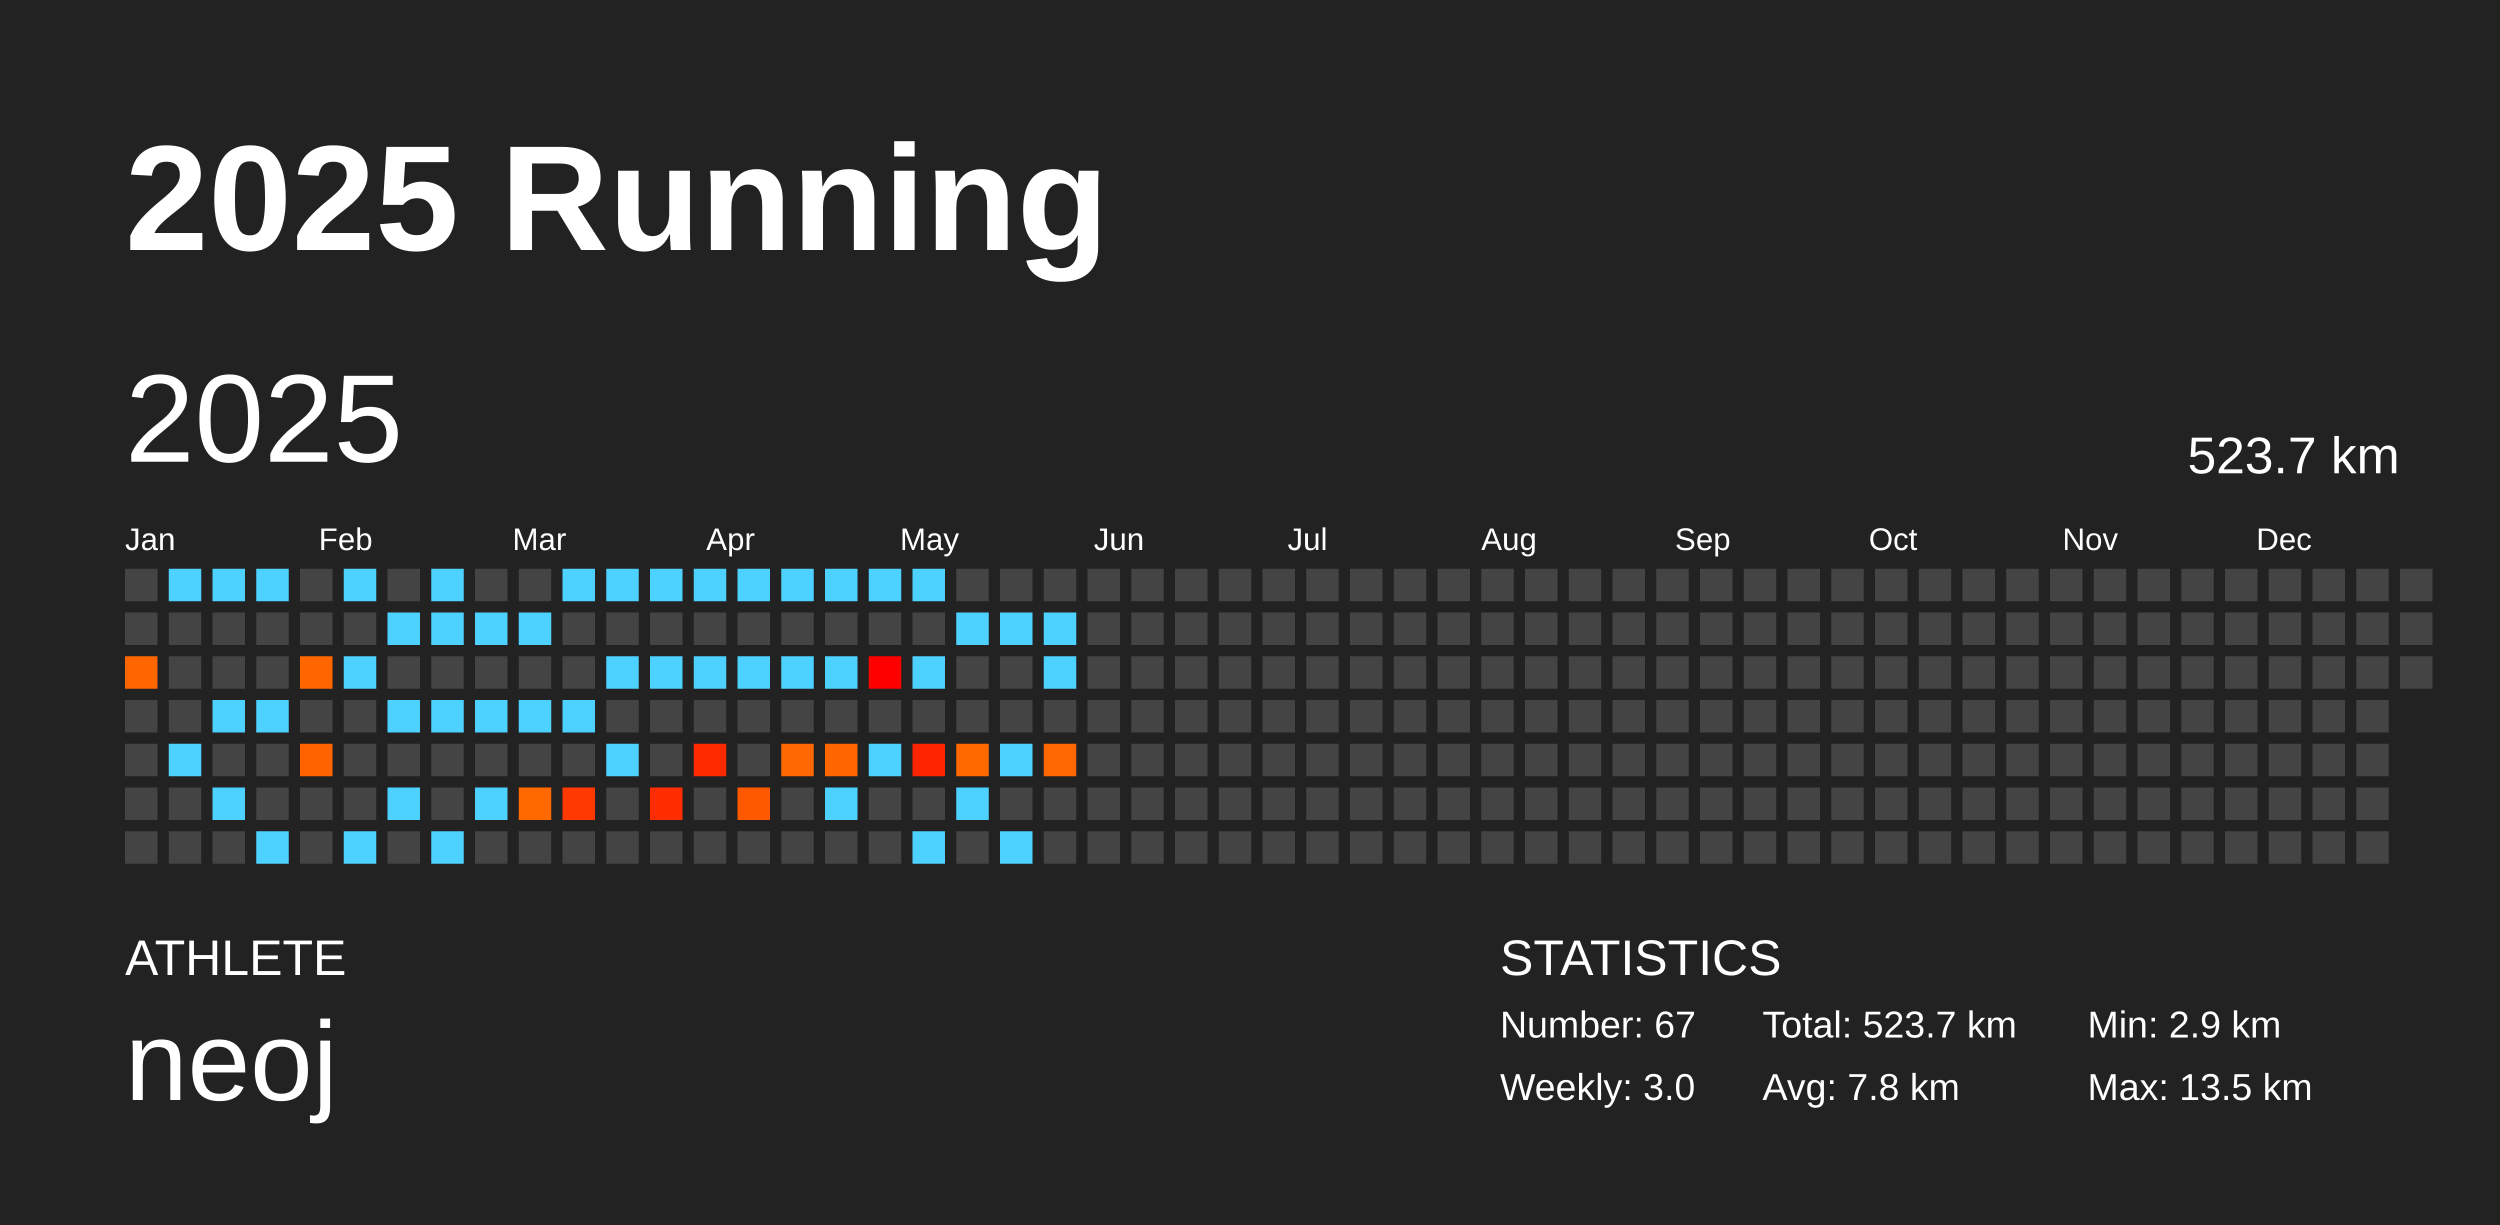
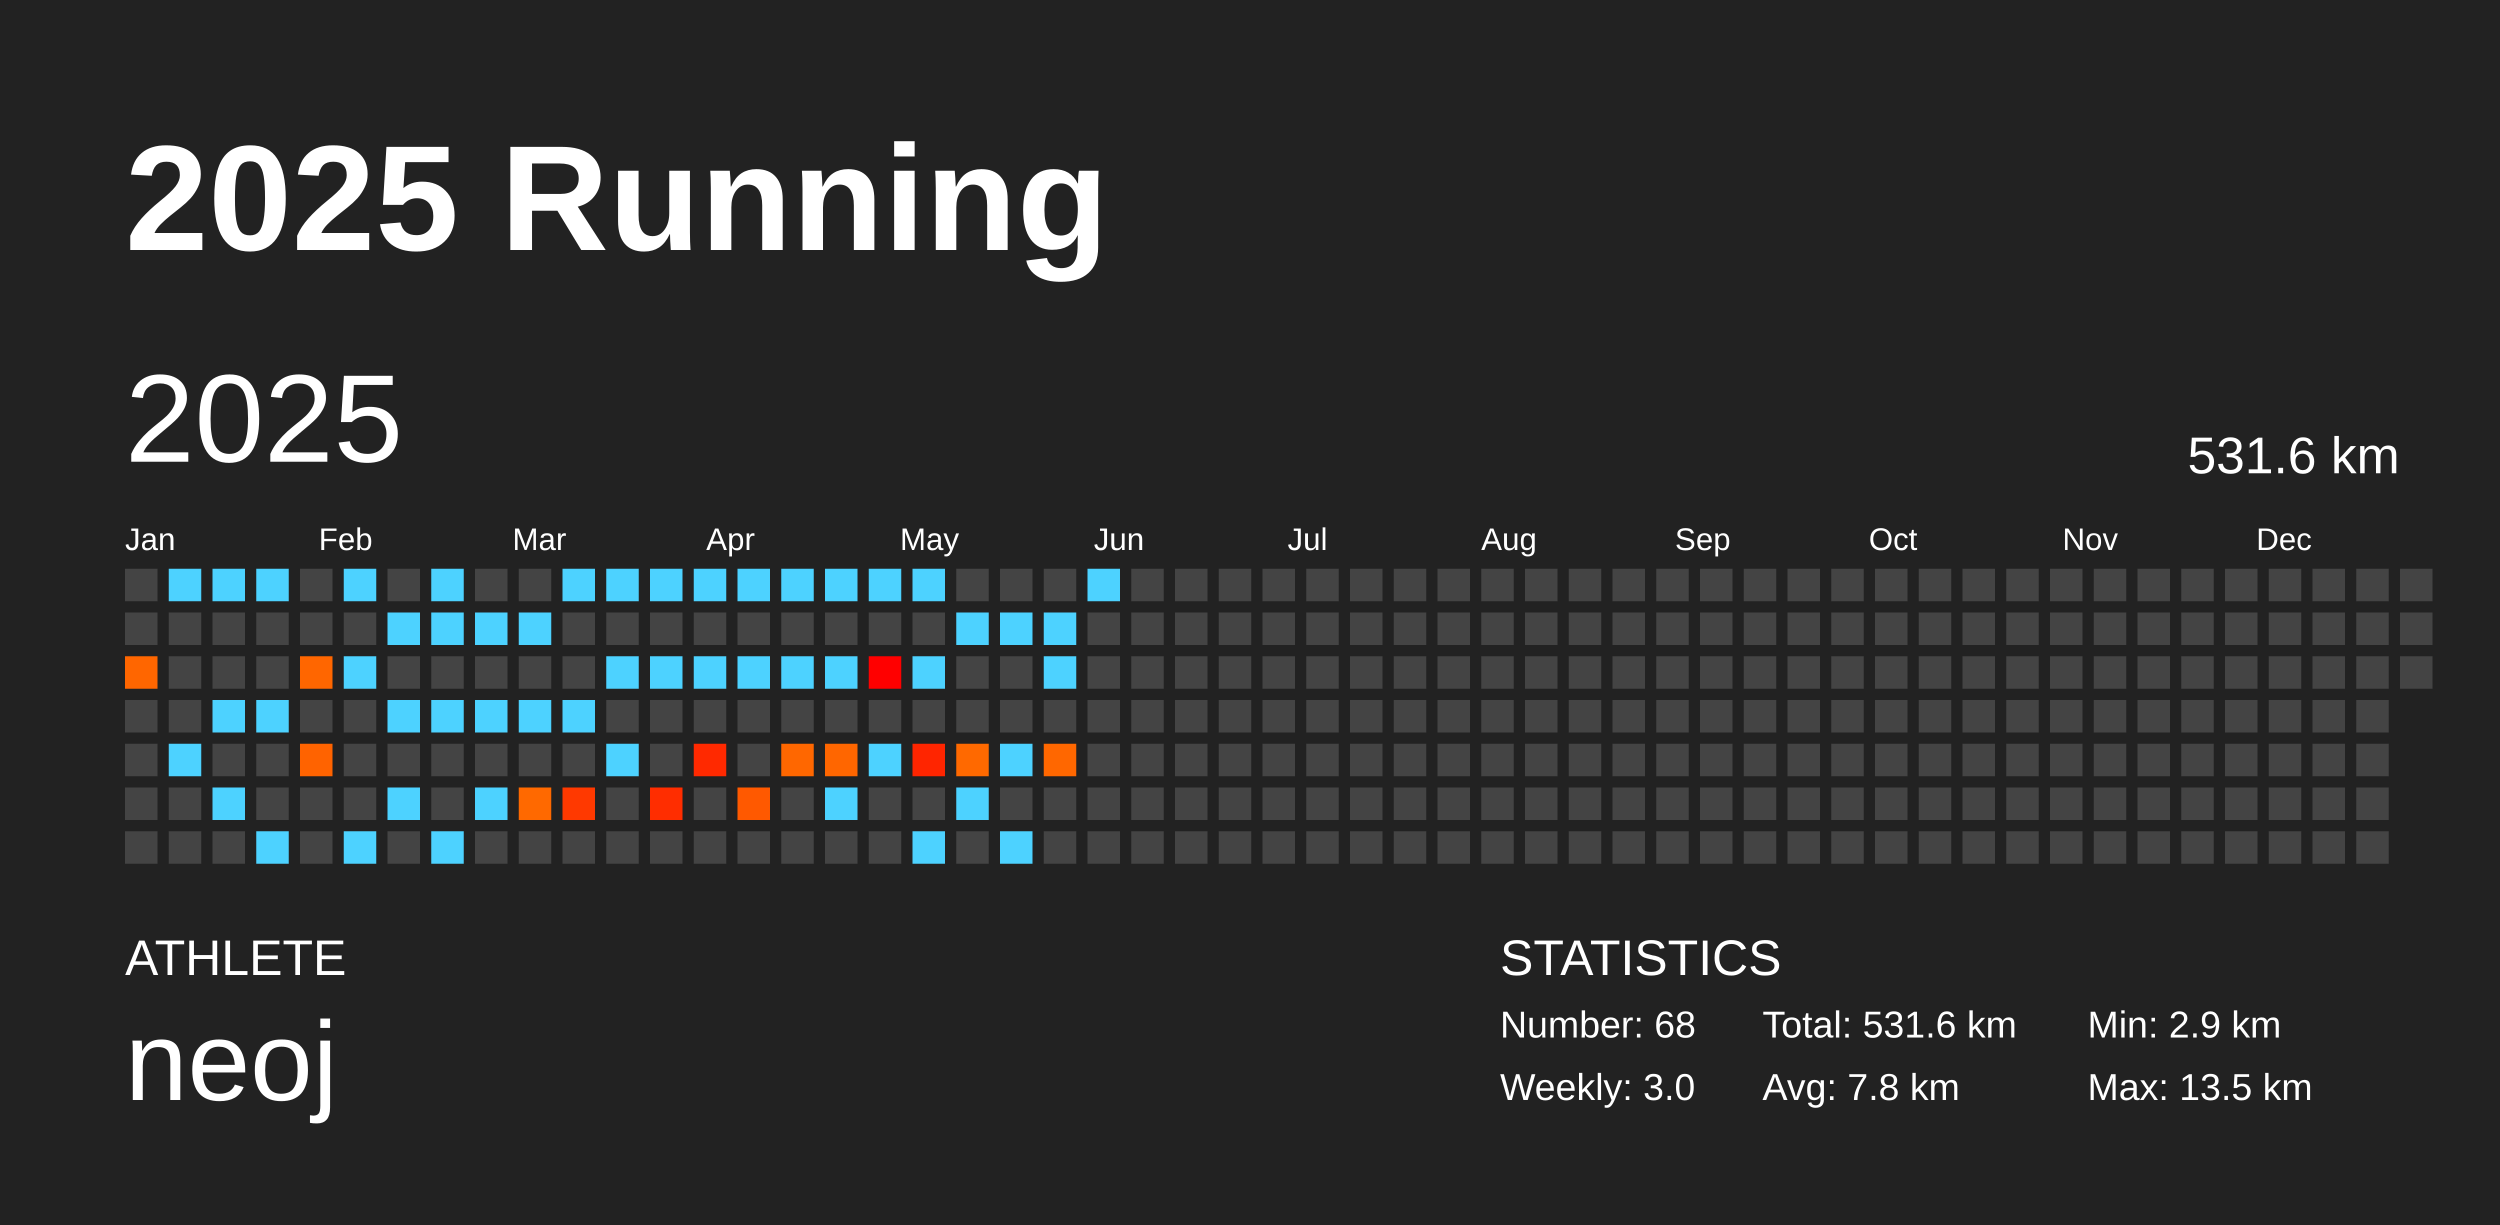
<svg xmlns="http://www.w3.org/2000/svg" baseProfile="full" height="98mm" version="1.1" viewBox="0,0,200,98" width="200mm">
  <defs />
  <rect fill="#222222" height="98" width="200" x="0" y="0" />
  <text fill="#FFFFFF" style="font-size:12px; font-family:Arial; font-weight:bold;" x="10" y="20">2025 Running</text>
  <text fill="#FFFFFF" style="font-size:4px; font-family:Arial" x="10" y="78">ATHLETE</text>
  <text fill="#FFFFFF" style="font-size:9px; font-family:Arial" x="10" y="88">neoj</text>
  <text fill="#FFFFFF" style="font-size:4px; font-family:Arial" x="120" y="78">STATISTICS</text>
-   <text fill="#FFFFFF" style="font-size:3px; font-family:Arial" x="120" y="83">Number: 67</text>
+   <text fill="#FFFFFF" style="font-size:3px; font-family:Arial" x="120" y="83">Number: 68</text>
  <text fill="#FFFFFF" style="font-size:3px; font-family:Arial" x="120" y="88">Weekly: 3.0</text>
-   <text fill="#FFFFFF" style="font-size:3px; font-family:Arial" x="141" y="83">Total: 523.7 km</text>
+   <text fill="#FFFFFF" style="font-size:3px; font-family:Arial" x="141" y="83">Total: 531.6 km</text>
  <text fill="#FFFFFF" style="font-size:3px; font-family:Arial" x="141" y="88">Avg: 7.8 km</text>
  <text fill="#FFFFFF" style="font-size:3px; font-family:Arial" x="167" y="83">Min: 2.9 km</text>
  <text fill="#FFFFFF" style="font-size:3px; font-family:Arial" x="167" y="88">Max: 13.5 km</text>
  <text dominant-baseline="hanging" fill="#FFFFFF" style="font-size:10.0px; font-family:Arial;" x="10" y="30">2025</text>
-   <text dominant-baseline="hanging" fill="#FFFFFF" style="font-size:4.125px; font-family:Arial;" x="175" y="35">523.7 km</text>
+   <text dominant-baseline="hanging" fill="#FFFFFF" style="font-size:4.125px; font-family:Arial;" x="175" y="35">531.6 km</text>
  <text fill="#FFFFFF" style="font-size:2.5px; font-family:Arial" x="10.0" y="44">Jan</text>
  <text fill="#FFFFFF" style="font-size:2.5px; font-family:Arial" x="25.5" y="44">Feb</text>
  <text fill="#FFFFFF" style="font-size:2.5px; font-family:Arial" x="41.0" y="44">Mar</text>
  <text fill="#FFFFFF" style="font-size:2.5px; font-family:Arial" x="56.5" y="44">Apr</text>
  <text fill="#FFFFFF" style="font-size:2.5px; font-family:Arial" x="72.0" y="44">May</text>
  <text fill="#FFFFFF" style="font-size:2.5px; font-family:Arial" x="87.5" y="44">Jun</text>
  <text fill="#FFFFFF" style="font-size:2.5px; font-family:Arial" x="103.0" y="44">Jul</text>
  <text fill="#FFFFFF" style="font-size:2.5px; font-family:Arial" x="118.5" y="44">Aug</text>
  <text fill="#FFFFFF" style="font-size:2.5px; font-family:Arial" x="134.0" y="44">Sep</text>
  <text fill="#FFFFFF" style="font-size:2.5px; font-family:Arial" x="149.5" y="44">Oct</text>
  <text fill="#FFFFFF" style="font-size:2.5px; font-family:Arial" x="165.0" y="44">Nov</text>
  <text fill="#FFFFFF" style="font-size:2.5px; font-family:Arial" x="180.5" y="44">Dec</text>
  <rect fill="#444444" height="2.6" width="2.6" x="10.0" y="45.5" />
  <rect fill="#444444" height="2.6" width="2.6" x="10.0" y="49.0" />
  <rect fill="#ff6600" height="2.6" width="2.6" x="10.0" y="52.5" />
  <rect fill="#444444" height="2.6" width="2.6" x="10.0" y="56.0" />
  <rect fill="#444444" height="2.6" width="2.6" x="10.0" y="59.5" />
  <rect fill="#444444" height="2.6" width="2.6" x="10.0" y="63.0" />
  <rect fill="#444444" height="2.6" width="2.6" x="10.0" y="66.5" />
  <rect fill="#4dd2ff" height="2.6" width="2.6" x="13.5" y="45.5" />
  <rect fill="#444444" height="2.6" width="2.6" x="13.5" y="49.0" />
  <rect fill="#444444" height="2.6" width="2.6" x="13.5" y="52.5" />
  <rect fill="#444444" height="2.6" width="2.6" x="13.5" y="56.0" />
  <rect fill="#4dd2ff" height="2.6" width="2.6" x="13.5" y="59.5" />
  <rect fill="#444444" height="2.6" width="2.6" x="13.5" y="63.0" />
  <rect fill="#444444" height="2.6" width="2.6" x="13.5" y="66.5" />
  <rect fill="#4dd2ff" height="2.6" width="2.6" x="17.0" y="45.5" />
  <rect fill="#444444" height="2.6" width="2.6" x="17.0" y="49.0" />
  <rect fill="#444444" height="2.6" width="2.6" x="17.0" y="52.5" />
  <rect fill="#4dd2ff" height="2.6" width="2.6" x="17.0" y="56.0" />
  <rect fill="#444444" height="2.6" width="2.6" x="17.0" y="59.5" />
  <rect fill="#4dd2ff" height="2.6" width="2.6" x="17.0" y="63.0" />
  <rect fill="#444444" height="2.6" width="2.6" x="17.0" y="66.5" />
  <rect fill="#4dd2ff" height="2.6" width="2.6" x="20.5" y="45.5" />
  <rect fill="#444444" height="2.6" width="2.6" x="20.5" y="49.0" />
  <rect fill="#444444" height="2.6" width="2.6" x="20.5" y="52.5" />
  <rect fill="#4dd2ff" height="2.6" width="2.6" x="20.5" y="56.0" />
  <rect fill="#444444" height="2.6" width="2.6" x="20.5" y="59.5" />
  <rect fill="#444444" height="2.6" width="2.6" x="20.5" y="63.0" />
  <rect fill="#4dd2ff" height="2.6" width="2.6" x="20.5" y="66.5" />
  <rect fill="#444444" height="2.6" width="2.6" x="24.0" y="45.5" />
  <rect fill="#444444" height="2.6" width="2.6" x="24.0" y="49.0" />
  <rect fill="#ff6600" height="2.6" width="2.6" x="24.0" y="52.5" />
  <rect fill="#444444" height="2.6" width="2.6" x="24.0" y="56.0" />
  <rect fill="#ff6300" height="2.6" width="2.6" x="24.0" y="59.5" />
  <rect fill="#444444" height="2.6" width="2.6" x="24.0" y="63.0" />
  <rect fill="#444444" height="2.6" width="2.6" x="24.0" y="66.5" />
  <rect fill="#4dd2ff" height="2.6" width="2.6" x="27.5" y="45.5" />
  <rect fill="#444444" height="2.6" width="2.6" x="27.5" y="49.0" />
  <rect fill="#4dd2ff" height="2.6" width="2.6" x="27.5" y="52.5" />
  <rect fill="#444444" height="2.6" width="2.6" x="27.5" y="56.0" />
  <rect fill="#444444" height="2.6" width="2.6" x="27.5" y="59.5" />
  <rect fill="#444444" height="2.6" width="2.6" x="27.5" y="63.0" />
  <rect fill="#4dd2ff" height="2.6" width="2.6" x="27.5" y="66.5" />
  <rect fill="#444444" height="2.6" width="2.6" x="31.0" y="45.5" />
  <rect fill="#4dd2ff" height="2.6" width="2.6" x="31.0" y="49.0" />
  <rect fill="#444444" height="2.6" width="2.6" x="31.0" y="52.5" />
  <rect fill="#4dd2ff" height="2.6" width="2.6" x="31.0" y="56.0" />
  <rect fill="#444444" height="2.6" width="2.6" x="31.0" y="59.5" />
  <rect fill="#4dd2ff" height="2.6" width="2.6" x="31.0" y="63.0" />
  <rect fill="#444444" height="2.6" width="2.6" x="31.0" y="66.5" />
  <rect fill="#4dd2ff" height="2.6" width="2.6" x="34.5" y="45.5" />
  <rect fill="#4dd2ff" height="2.6" width="2.6" x="34.5" y="49.0" />
  <rect fill="#444444" height="2.6" width="2.6" x="34.5" y="52.5" />
  <rect fill="#4dd2ff" height="2.6" width="2.6" x="34.5" y="56.0" />
  <rect fill="#444444" height="2.6" width="2.6" x="34.5" y="59.5" />
  <rect fill="#444444" height="2.6" width="2.6" x="34.5" y="63.0" />
  <rect fill="#4dd2ff" height="2.6" width="2.6" x="34.5" y="66.5" />
  <rect fill="#444444" height="2.6" width="2.6" x="38.0" y="45.5" />
  <rect fill="#4dd2ff" height="2.6" width="2.6" x="38.0" y="49.0" />
  <rect fill="#444444" height="2.6" width="2.6" x="38.0" y="52.5" />
  <rect fill="#4dd2ff" height="2.6" width="2.6" x="38.0" y="56.0" />
  <rect fill="#444444" height="2.6" width="2.6" x="38.0" y="59.5" />
  <rect fill="#4dd2ff" height="2.6" width="2.6" x="38.0" y="63.0" />
  <rect fill="#444444" height="2.6" width="2.6" x="38.0" y="66.5" />
  <rect fill="#444444" height="2.6" width="2.6" x="41.5" y="45.5" />
  <rect fill="#4dd2ff" height="2.6" width="2.6" x="41.5" y="49.0" />
  <rect fill="#444444" height="2.6" width="2.6" x="41.5" y="52.5" />
  <rect fill="#4dd2ff" height="2.6" width="2.6" x="41.5" y="56.0" />
  <rect fill="#444444" height="2.6" width="2.6" x="41.5" y="59.5" />
  <rect fill="#ff6900" height="2.6" width="2.6" x="41.5" y="63.0" />
  <rect fill="#444444" height="2.6" width="2.6" x="41.5" y="66.5" />
  <rect fill="#4dd2ff" height="2.6" width="2.6" x="45.0" y="45.5" />
  <rect fill="#444444" height="2.6" width="2.6" x="45.0" y="49.0" />
  <rect fill="#444444" height="2.6" width="2.6" x="45.0" y="52.5" />
  <rect fill="#4dd2ff" height="2.6" width="2.6" x="45.0" y="56.0" />
  <rect fill="#444444" height="2.6" width="2.6" x="45.0" y="59.5" />
  <rect fill="#ff3900" height="2.6" width="2.6" x="45.0" y="63.0" />
  <rect fill="#444444" height="2.6" width="2.6" x="45.0" y="66.5" />
  <rect fill="#4dd2ff" height="2.6" width="2.6" x="48.5" y="45.5" />
  <rect fill="#444444" height="2.6" width="2.6" x="48.5" y="49.0" />
  <rect fill="#4dd2ff" height="2.6" width="2.6" x="48.5" y="52.5" />
  <rect fill="#444444" height="2.6" width="2.6" x="48.5" y="56.0" />
  <rect fill="#4dd2ff" height="2.6" width="2.6" x="48.5" y="59.5" />
  <rect fill="#444444" height="2.6" width="2.6" x="48.5" y="63.0" />
  <rect fill="#444444" height="2.6" width="2.6" x="48.5" y="66.5" />
  <rect fill="#4dd2ff" height="2.6" width="2.6" x="52.0" y="45.5" />
  <rect fill="#444444" height="2.6" width="2.6" x="52.0" y="49.0" />
  <rect fill="#4dd2ff" height="2.6" width="2.6" x="52.0" y="52.5" />
  <rect fill="#444444" height="2.6" width="2.6" x="52.0" y="56.0" />
  <rect fill="#444444" height="2.6" width="2.6" x="52.0" y="59.5" />
  <rect fill="#ff2d00" height="2.6" width="2.6" x="52.0" y="63.0" />
  <rect fill="#444444" height="2.6" width="2.6" x="52.0" y="66.5" />
  <rect fill="#4dd2ff" height="2.6" width="2.6" x="55.5" y="45.5" />
  <rect fill="#444444" height="2.6" width="2.6" x="55.5" y="49.0" />
  <rect fill="#4dd2ff" height="2.6" width="2.6" x="55.5" y="52.5" />
  <rect fill="#444444" height="2.6" width="2.6" x="55.5" y="56.0" />
  <rect fill="#ff2900" height="2.6" width="2.6" x="55.5" y="59.5" />
  <rect fill="#444444" height="2.6" width="2.6" x="55.5" y="63.0" />
  <rect fill="#444444" height="2.6" width="2.6" x="55.5" y="66.5" />
  <rect fill="#4dd2ff" height="2.6" width="2.6" x="59.0" y="45.5" />
  <rect fill="#444444" height="2.6" width="2.6" x="59.0" y="49.0" />
  <rect fill="#4dd2ff" height="2.6" width="2.6" x="59.0" y="52.5" />
  <rect fill="#444444" height="2.6" width="2.6" x="59.0" y="56.0" />
  <rect fill="#444444" height="2.6" width="2.6" x="59.0" y="59.5" />
  <rect fill="#ff5900" height="2.6" width="2.6" x="59.0" y="63.0" />
  <rect fill="#444444" height="2.6" width="2.6" x="59.0" y="66.5" />
  <rect fill="#4dd2ff" height="2.6" width="2.6" x="62.5" y="45.5" />
  <rect fill="#444444" height="2.6" width="2.6" x="62.5" y="49.0" />
  <rect fill="#4dd2ff" height="2.6" width="2.6" x="62.5" y="52.5" />
  <rect fill="#444444" height="2.6" width="2.6" x="62.5" y="56.0" />
  <rect fill="#ff6700" height="2.6" width="2.6" x="62.5" y="59.5" />
  <rect fill="#444444" height="2.6" width="2.6" x="62.5" y="63.0" />
  <rect fill="#444444" height="2.6" width="2.6" x="62.5" y="66.5" />
  <rect fill="#4dd2ff" height="2.6" width="2.6" x="66.0" y="45.5" />
  <rect fill="#444444" height="2.6" width="2.6" x="66.0" y="49.0" />
  <rect fill="#4dd2ff" height="2.6" width="2.6" x="66.0" y="52.5" />
  <rect fill="#444444" height="2.6" width="2.6" x="66.0" y="56.0" />
  <rect fill="#ff6600" height="2.6" width="2.6" x="66.0" y="59.5" />
  <rect fill="#4dd2ff" height="2.6" width="2.6" x="66.0" y="63.0" />
  <rect fill="#444444" height="2.6" width="2.6" x="66.0" y="66.5" />
  <rect fill="#4dd2ff" height="2.6" width="2.6" x="69.5" y="45.5" />
  <rect fill="#444444" height="2.6" width="2.6" x="69.5" y="49.0" />
  <rect fill="#ff0000" height="2.6" width="2.6" x="69.5" y="52.5" />
  <rect fill="#444444" height="2.6" width="2.6" x="69.5" y="56.0" />
  <rect fill="#4dd2ff" height="2.6" width="2.6" x="69.5" y="59.5" />
  <rect fill="#444444" height="2.6" width="2.6" x="69.5" y="63.0" />
  <rect fill="#444444" height="2.6" width="2.6" x="69.5" y="66.5" />
  <rect fill="#4dd2ff" height="2.6" width="2.6" x="73.0" y="45.5" />
  <rect fill="#444444" height="2.6" width="2.6" x="73.0" y="49.0" />
  <rect fill="#4dd2ff" height="2.6" width="2.6" x="73.0" y="52.5" />
  <rect fill="#444444" height="2.6" width="2.6" x="73.0" y="56.0" />
  <rect fill="#ff2500" height="2.6" width="2.6" x="73.0" y="59.5" />
  <rect fill="#444444" height="2.6" width="2.6" x="73.0" y="63.0" />
  <rect fill="#4dd2ff" height="2.6" width="2.6" x="73.0" y="66.5" />
  <rect fill="#444444" height="2.6" width="2.6" x="76.5" y="45.5" />
  <rect fill="#4dd2ff" height="2.6" width="2.6" x="76.5" y="49.0" />
  <rect fill="#444444" height="2.6" width="2.6" x="76.5" y="52.5" />
  <rect fill="#444444" height="2.6" width="2.6" x="76.5" y="56.0" />
  <rect fill="#ff6900" height="2.6" width="2.6" x="76.5" y="59.5" />
  <rect fill="#4dd2ff" height="2.6" width="2.6" x="76.5" y="63.0" />
  <rect fill="#444444" height="2.6" width="2.6" x="76.5" y="66.5" />
  <rect fill="#444444" height="2.6" width="2.6" x="80.0" y="45.5" />
  <rect fill="#4dd2ff" height="2.6" width="2.6" x="80.0" y="49.0" />
  <rect fill="#444444" height="2.6" width="2.6" x="80.0" y="52.5" />
  <rect fill="#444444" height="2.6" width="2.6" x="80.0" y="56.0" />
  <rect fill="#4dd2ff" height="2.6" width="2.6" x="80.0" y="59.5" />
  <rect fill="#444444" height="2.6" width="2.6" x="80.0" y="63.0" />
  <rect fill="#4dd2ff" height="2.6" width="2.6" x="80.0" y="66.5" />
  <rect fill="#444444" height="2.6" width="2.6" x="83.5" y="45.5" />
  <rect fill="#4dd2ff" height="2.6" width="2.6" x="83.5" y="49.0" />
  <rect fill="#4dd2ff" height="2.6" width="2.6" x="83.5" y="52.5" />
  <rect fill="#444444" height="2.6" width="2.6" x="83.5" y="56.0" />
  <rect fill="#ff6700" height="2.6" width="2.6" x="83.5" y="59.5" />
  <rect fill="#444444" height="2.6" width="2.6" x="83.5" y="63.0" />
  <rect fill="#444444" height="2.6" width="2.6" x="83.5" y="66.5" />
-   <rect fill="#444444" height="2.6" width="2.6" x="87.0" y="45.5" />
+   <rect fill="#4dd2ff" height="2.6" width="2.6" x="87.0" y="45.5" />
  <rect fill="#444444" height="2.6" width="2.6" x="87.0" y="49.0" />
  <rect fill="#444444" height="2.6" width="2.6" x="87.0" y="52.5" />
  <rect fill="#444444" height="2.6" width="2.6" x="87.0" y="56.0" />
  <rect fill="#444444" height="2.6" width="2.6" x="87.0" y="59.5" />
  <rect fill="#444444" height="2.6" width="2.6" x="87.0" y="63.0" />
  <rect fill="#444444" height="2.6" width="2.6" x="87.0" y="66.5" />
  <rect fill="#444444" height="2.6" width="2.6" x="90.5" y="45.5" />
  <rect fill="#444444" height="2.6" width="2.6" x="90.5" y="49.0" />
  <rect fill="#444444" height="2.6" width="2.6" x="90.5" y="52.5" />
  <rect fill="#444444" height="2.6" width="2.6" x="90.5" y="56.0" />
  <rect fill="#444444" height="2.6" width="2.6" x="90.5" y="59.5" />
  <rect fill="#444444" height="2.6" width="2.6" x="90.5" y="63.0" />
  <rect fill="#444444" height="2.6" width="2.6" x="90.5" y="66.5" />
  <rect fill="#444444" height="2.6" width="2.6" x="94.0" y="45.5" />
  <rect fill="#444444" height="2.6" width="2.6" x="94.0" y="49.0" />
  <rect fill="#444444" height="2.6" width="2.6" x="94.0" y="52.5" />
  <rect fill="#444444" height="2.6" width="2.6" x="94.0" y="56.0" />
  <rect fill="#444444" height="2.6" width="2.6" x="94.0" y="59.5" />
  <rect fill="#444444" height="2.6" width="2.6" x="94.0" y="63.0" />
  <rect fill="#444444" height="2.6" width="2.6" x="94.0" y="66.5" />
  <rect fill="#444444" height="2.6" width="2.6" x="97.5" y="45.5" />
  <rect fill="#444444" height="2.6" width="2.6" x="97.5" y="49.0" />
  <rect fill="#444444" height="2.6" width="2.6" x="97.5" y="52.5" />
  <rect fill="#444444" height="2.6" width="2.6" x="97.5" y="56.0" />
  <rect fill="#444444" height="2.6" width="2.6" x="97.5" y="59.5" />
  <rect fill="#444444" height="2.6" width="2.6" x="97.5" y="63.0" />
  <rect fill="#444444" height="2.6" width="2.6" x="97.5" y="66.5" />
  <rect fill="#444444" height="2.6" width="2.6" x="101.0" y="45.5" />
  <rect fill="#444444" height="2.6" width="2.6" x="101.0" y="49.0" />
  <rect fill="#444444" height="2.6" width="2.6" x="101.0" y="52.5" />
  <rect fill="#444444" height="2.6" width="2.6" x="101.0" y="56.0" />
  <rect fill="#444444" height="2.6" width="2.6" x="101.0" y="59.5" />
  <rect fill="#444444" height="2.6" width="2.6" x="101.0" y="63.0" />
  <rect fill="#444444" height="2.6" width="2.6" x="101.0" y="66.5" />
  <rect fill="#444444" height="2.6" width="2.6" x="104.5" y="45.5" />
  <rect fill="#444444" height="2.6" width="2.6" x="104.5" y="49.0" />
  <rect fill="#444444" height="2.6" width="2.6" x="104.5" y="52.5" />
  <rect fill="#444444" height="2.6" width="2.6" x="104.5" y="56.0" />
  <rect fill="#444444" height="2.6" width="2.6" x="104.5" y="59.5" />
  <rect fill="#444444" height="2.6" width="2.6" x="104.5" y="63.0" />
  <rect fill="#444444" height="2.6" width="2.6" x="104.5" y="66.5" />
  <rect fill="#444444" height="2.6" width="2.6" x="108.0" y="45.5" />
  <rect fill="#444444" height="2.6" width="2.6" x="108.0" y="49.0" />
  <rect fill="#444444" height="2.6" width="2.6" x="108.0" y="52.5" />
  <rect fill="#444444" height="2.6" width="2.6" x="108.0" y="56.0" />
  <rect fill="#444444" height="2.6" width="2.6" x="108.0" y="59.5" />
  <rect fill="#444444" height="2.6" width="2.6" x="108.0" y="63.0" />
  <rect fill="#444444" height="2.6" width="2.6" x="108.0" y="66.5" />
  <rect fill="#444444" height="2.6" width="2.6" x="111.5" y="45.5" />
  <rect fill="#444444" height="2.6" width="2.6" x="111.5" y="49.0" />
  <rect fill="#444444" height="2.6" width="2.6" x="111.5" y="52.5" />
  <rect fill="#444444" height="2.6" width="2.6" x="111.5" y="56.0" />
  <rect fill="#444444" height="2.6" width="2.6" x="111.5" y="59.5" />
  <rect fill="#444444" height="2.6" width="2.6" x="111.5" y="63.0" />
  <rect fill="#444444" height="2.6" width="2.6" x="111.5" y="66.5" />
  <rect fill="#444444" height="2.6" width="2.6" x="115.0" y="45.5" />
  <rect fill="#444444" height="2.6" width="2.6" x="115.0" y="49.0" />
  <rect fill="#444444" height="2.6" width="2.6" x="115.0" y="52.5" />
  <rect fill="#444444" height="2.6" width="2.6" x="115.0" y="56.0" />
  <rect fill="#444444" height="2.6" width="2.6" x="115.0" y="59.5" />
  <rect fill="#444444" height="2.6" width="2.6" x="115.0" y="63.0" />
  <rect fill="#444444" height="2.6" width="2.6" x="115.0" y="66.5" />
  <rect fill="#444444" height="2.6" width="2.6" x="118.5" y="45.5" />
  <rect fill="#444444" height="2.6" width="2.6" x="118.5" y="49.0" />
  <rect fill="#444444" height="2.6" width="2.6" x="118.5" y="52.5" />
  <rect fill="#444444" height="2.6" width="2.6" x="118.5" y="56.0" />
  <rect fill="#444444" height="2.6" width="2.6" x="118.5" y="59.5" />
  <rect fill="#444444" height="2.6" width="2.6" x="118.5" y="63.0" />
  <rect fill="#444444" height="2.6" width="2.6" x="118.5" y="66.5" />
  <rect fill="#444444" height="2.6" width="2.6" x="122.0" y="45.5" />
  <rect fill="#444444" height="2.6" width="2.6" x="122.0" y="49.0" />
  <rect fill="#444444" height="2.6" width="2.6" x="122.0" y="52.5" />
  <rect fill="#444444" height="2.6" width="2.6" x="122.0" y="56.0" />
  <rect fill="#444444" height="2.6" width="2.6" x="122.0" y="59.5" />
  <rect fill="#444444" height="2.6" width="2.6" x="122.0" y="63.0" />
  <rect fill="#444444" height="2.6" width="2.6" x="122.0" y="66.5" />
  <rect fill="#444444" height="2.6" width="2.6" x="125.5" y="45.5" />
  <rect fill="#444444" height="2.6" width="2.6" x="125.5" y="49.0" />
  <rect fill="#444444" height="2.6" width="2.6" x="125.5" y="52.5" />
  <rect fill="#444444" height="2.6" width="2.6" x="125.5" y="56.0" />
  <rect fill="#444444" height="2.6" width="2.6" x="125.5" y="59.5" />
  <rect fill="#444444" height="2.6" width="2.6" x="125.5" y="63.0" />
  <rect fill="#444444" height="2.6" width="2.6" x="125.5" y="66.5" />
  <rect fill="#444444" height="2.6" width="2.6" x="129.0" y="45.5" />
  <rect fill="#444444" height="2.6" width="2.6" x="129.0" y="49.0" />
  <rect fill="#444444" height="2.6" width="2.6" x="129.0" y="52.5" />
  <rect fill="#444444" height="2.6" width="2.6" x="129.0" y="56.0" />
  <rect fill="#444444" height="2.6" width="2.6" x="129.0" y="59.5" />
  <rect fill="#444444" height="2.6" width="2.6" x="129.0" y="63.0" />
  <rect fill="#444444" height="2.6" width="2.6" x="129.0" y="66.5" />
  <rect fill="#444444" height="2.6" width="2.6" x="132.5" y="45.5" />
  <rect fill="#444444" height="2.6" width="2.6" x="132.5" y="49.0" />
  <rect fill="#444444" height="2.6" width="2.6" x="132.5" y="52.5" />
  <rect fill="#444444" height="2.6" width="2.6" x="132.5" y="56.0" />
  <rect fill="#444444" height="2.6" width="2.6" x="132.5" y="59.5" />
  <rect fill="#444444" height="2.6" width="2.6" x="132.5" y="63.0" />
  <rect fill="#444444" height="2.6" width="2.6" x="132.5" y="66.5" />
  <rect fill="#444444" height="2.6" width="2.6" x="136.0" y="45.5" />
  <rect fill="#444444" height="2.6" width="2.6" x="136.0" y="49.0" />
  <rect fill="#444444" height="2.6" width="2.6" x="136.0" y="52.5" />
  <rect fill="#444444" height="2.6" width="2.6" x="136.0" y="56.0" />
  <rect fill="#444444" height="2.6" width="2.6" x="136.0" y="59.5" />
  <rect fill="#444444" height="2.6" width="2.6" x="136.0" y="63.0" />
  <rect fill="#444444" height="2.6" width="2.6" x="136.0" y="66.5" />
  <rect fill="#444444" height="2.6" width="2.6" x="139.5" y="45.5" />
  <rect fill="#444444" height="2.6" width="2.6" x="139.5" y="49.0" />
  <rect fill="#444444" height="2.6" width="2.6" x="139.5" y="52.5" />
  <rect fill="#444444" height="2.6" width="2.6" x="139.5" y="56.0" />
  <rect fill="#444444" height="2.6" width="2.6" x="139.5" y="59.5" />
  <rect fill="#444444" height="2.6" width="2.6" x="139.5" y="63.0" />
  <rect fill="#444444" height="2.6" width="2.6" x="139.5" y="66.5" />
  <rect fill="#444444" height="2.6" width="2.6" x="143.0" y="45.5" />
  <rect fill="#444444" height="2.6" width="2.6" x="143.0" y="49.0" />
  <rect fill="#444444" height="2.6" width="2.6" x="143.0" y="52.5" />
  <rect fill="#444444" height="2.6" width="2.6" x="143.0" y="56.0" />
  <rect fill="#444444" height="2.6" width="2.6" x="143.0" y="59.5" />
  <rect fill="#444444" height="2.6" width="2.6" x="143.0" y="63.0" />
  <rect fill="#444444" height="2.6" width="2.6" x="143.0" y="66.5" />
  <rect fill="#444444" height="2.6" width="2.6" x="146.5" y="45.5" />
  <rect fill="#444444" height="2.6" width="2.6" x="146.5" y="49.0" />
  <rect fill="#444444" height="2.6" width="2.6" x="146.5" y="52.5" />
  <rect fill="#444444" height="2.6" width="2.6" x="146.5" y="56.0" />
  <rect fill="#444444" height="2.6" width="2.6" x="146.5" y="59.5" />
  <rect fill="#444444" height="2.6" width="2.6" x="146.5" y="63.0" />
  <rect fill="#444444" height="2.6" width="2.6" x="146.5" y="66.5" />
  <rect fill="#444444" height="2.6" width="2.6" x="150.0" y="45.5" />
  <rect fill="#444444" height="2.6" width="2.6" x="150.0" y="49.0" />
  <rect fill="#444444" height="2.6" width="2.6" x="150.0" y="52.5" />
  <rect fill="#444444" height="2.6" width="2.6" x="150.0" y="56.0" />
  <rect fill="#444444" height="2.6" width="2.6" x="150.0" y="59.5" />
  <rect fill="#444444" height="2.6" width="2.6" x="150.0" y="63.0" />
  <rect fill="#444444" height="2.6" width="2.6" x="150.0" y="66.5" />
  <rect fill="#444444" height="2.6" width="2.6" x="153.5" y="45.5" />
  <rect fill="#444444" height="2.6" width="2.6" x="153.5" y="49.0" />
  <rect fill="#444444" height="2.6" width="2.6" x="153.5" y="52.5" />
  <rect fill="#444444" height="2.6" width="2.6" x="153.5" y="56.0" />
  <rect fill="#444444" height="2.6" width="2.6" x="153.5" y="59.5" />
  <rect fill="#444444" height="2.6" width="2.6" x="153.5" y="63.0" />
  <rect fill="#444444" height="2.6" width="2.6" x="153.5" y="66.5" />
  <rect fill="#444444" height="2.6" width="2.6" x="157.0" y="45.5" />
  <rect fill="#444444" height="2.6" width="2.6" x="157.0" y="49.0" />
  <rect fill="#444444" height="2.6" width="2.6" x="157.0" y="52.5" />
  <rect fill="#444444" height="2.6" width="2.6" x="157.0" y="56.0" />
  <rect fill="#444444" height="2.6" width="2.6" x="157.0" y="59.5" />
  <rect fill="#444444" height="2.6" width="2.6" x="157.0" y="63.0" />
  <rect fill="#444444" height="2.6" width="2.6" x="157.0" y="66.5" />
  <rect fill="#444444" height="2.6" width="2.6" x="160.5" y="45.5" />
  <rect fill="#444444" height="2.6" width="2.6" x="160.5" y="49.0" />
  <rect fill="#444444" height="2.6" width="2.6" x="160.5" y="52.5" />
  <rect fill="#444444" height="2.6" width="2.6" x="160.5" y="56.0" />
  <rect fill="#444444" height="2.6" width="2.6" x="160.5" y="59.5" />
  <rect fill="#444444" height="2.6" width="2.6" x="160.5" y="63.0" />
  <rect fill="#444444" height="2.6" width="2.6" x="160.5" y="66.5" />
  <rect fill="#444444" height="2.6" width="2.6" x="164.0" y="45.5" />
  <rect fill="#444444" height="2.6" width="2.6" x="164.0" y="49.0" />
  <rect fill="#444444" height="2.6" width="2.6" x="164.0" y="52.5" />
  <rect fill="#444444" height="2.6" width="2.6" x="164.0" y="56.0" />
  <rect fill="#444444" height="2.6" width="2.6" x="164.0" y="59.5" />
  <rect fill="#444444" height="2.6" width="2.6" x="164.0" y="63.0" />
  <rect fill="#444444" height="2.6" width="2.6" x="164.0" y="66.5" />
  <rect fill="#444444" height="2.6" width="2.6" x="167.5" y="45.5" />
  <rect fill="#444444" height="2.6" width="2.6" x="167.5" y="49.0" />
  <rect fill="#444444" height="2.6" width="2.6" x="167.5" y="52.5" />
  <rect fill="#444444" height="2.6" width="2.6" x="167.5" y="56.0" />
  <rect fill="#444444" height="2.6" width="2.6" x="167.5" y="59.5" />
  <rect fill="#444444" height="2.6" width="2.6" x="167.5" y="63.0" />
  <rect fill="#444444" height="2.6" width="2.6" x="167.5" y="66.5" />
  <rect fill="#444444" height="2.6" width="2.6" x="171.0" y="45.5" />
  <rect fill="#444444" height="2.6" width="2.6" x="171.0" y="49.0" />
  <rect fill="#444444" height="2.6" width="2.6" x="171.0" y="52.5" />
  <rect fill="#444444" height="2.6" width="2.6" x="171.0" y="56.0" />
  <rect fill="#444444" height="2.6" width="2.6" x="171.0" y="59.5" />
  <rect fill="#444444" height="2.6" width="2.6" x="171.0" y="63.0" />
  <rect fill="#444444" height="2.6" width="2.6" x="171.0" y="66.5" />
  <rect fill="#444444" height="2.6" width="2.6" x="174.5" y="45.5" />
  <rect fill="#444444" height="2.6" width="2.6" x="174.5" y="49.0" />
  <rect fill="#444444" height="2.6" width="2.6" x="174.5" y="52.5" />
  <rect fill="#444444" height="2.6" width="2.6" x="174.5" y="56.0" />
  <rect fill="#444444" height="2.6" width="2.6" x="174.5" y="59.5" />
  <rect fill="#444444" height="2.6" width="2.6" x="174.5" y="63.0" />
  <rect fill="#444444" height="2.6" width="2.6" x="174.5" y="66.5" />
  <rect fill="#444444" height="2.6" width="2.6" x="178.0" y="45.5" />
  <rect fill="#444444" height="2.6" width="2.6" x="178.0" y="49.0" />
  <rect fill="#444444" height="2.6" width="2.6" x="178.0" y="52.5" />
  <rect fill="#444444" height="2.6" width="2.6" x="178.0" y="56.0" />
  <rect fill="#444444" height="2.6" width="2.6" x="178.0" y="59.5" />
  <rect fill="#444444" height="2.6" width="2.6" x="178.0" y="63.0" />
  <rect fill="#444444" height="2.6" width="2.6" x="178.0" y="66.5" />
  <rect fill="#444444" height="2.6" width="2.6" x="181.5" y="45.5" />
  <rect fill="#444444" height="2.6" width="2.6" x="181.5" y="49.0" />
  <rect fill="#444444" height="2.6" width="2.6" x="181.5" y="52.5" />
  <rect fill="#444444" height="2.6" width="2.6" x="181.5" y="56.0" />
  <rect fill="#444444" height="2.6" width="2.6" x="181.5" y="59.5" />
  <rect fill="#444444" height="2.6" width="2.6" x="181.5" y="63.0" />
  <rect fill="#444444" height="2.6" width="2.6" x="181.5" y="66.5" />
  <rect fill="#444444" height="2.6" width="2.6" x="185.0" y="45.5" />
  <rect fill="#444444" height="2.6" width="2.6" x="185.0" y="49.0" />
  <rect fill="#444444" height="2.6" width="2.6" x="185.0" y="52.5" />
  <rect fill="#444444" height="2.6" width="2.6" x="185.0" y="56.0" />
  <rect fill="#444444" height="2.6" width="2.6" x="185.0" y="59.5" />
  <rect fill="#444444" height="2.6" width="2.6" x="185.0" y="63.0" />
  <rect fill="#444444" height="2.6" width="2.6" x="185.0" y="66.5" />
  <rect fill="#444444" height="2.6" width="2.6" x="188.5" y="45.5" />
  <rect fill="#444444" height="2.6" width="2.6" x="188.5" y="49.0" />
  <rect fill="#444444" height="2.6" width="2.6" x="188.5" y="52.5" />
  <rect fill="#444444" height="2.6" width="2.6" x="188.5" y="56.0" />
  <rect fill="#444444" height="2.6" width="2.6" x="188.5" y="59.5" />
  <rect fill="#444444" height="2.6" width="2.6" x="188.5" y="63.0" />
  <rect fill="#444444" height="2.6" width="2.6" x="188.5" y="66.5" />
  <rect fill="#444444" height="2.6" width="2.6" x="192.0" y="45.5" />
  <rect fill="#444444" height="2.6" width="2.6" x="192.0" y="49.0" />
  <rect fill="#444444" height="2.6" width="2.6" x="192.0" y="52.5" />
</svg>
